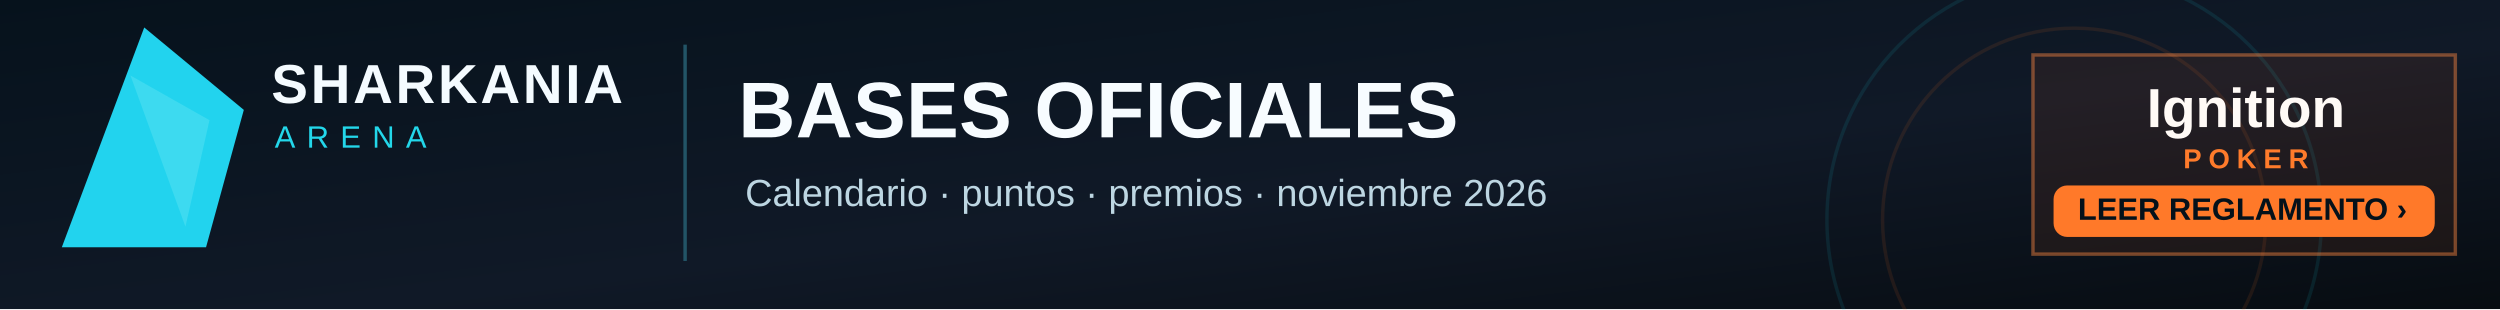
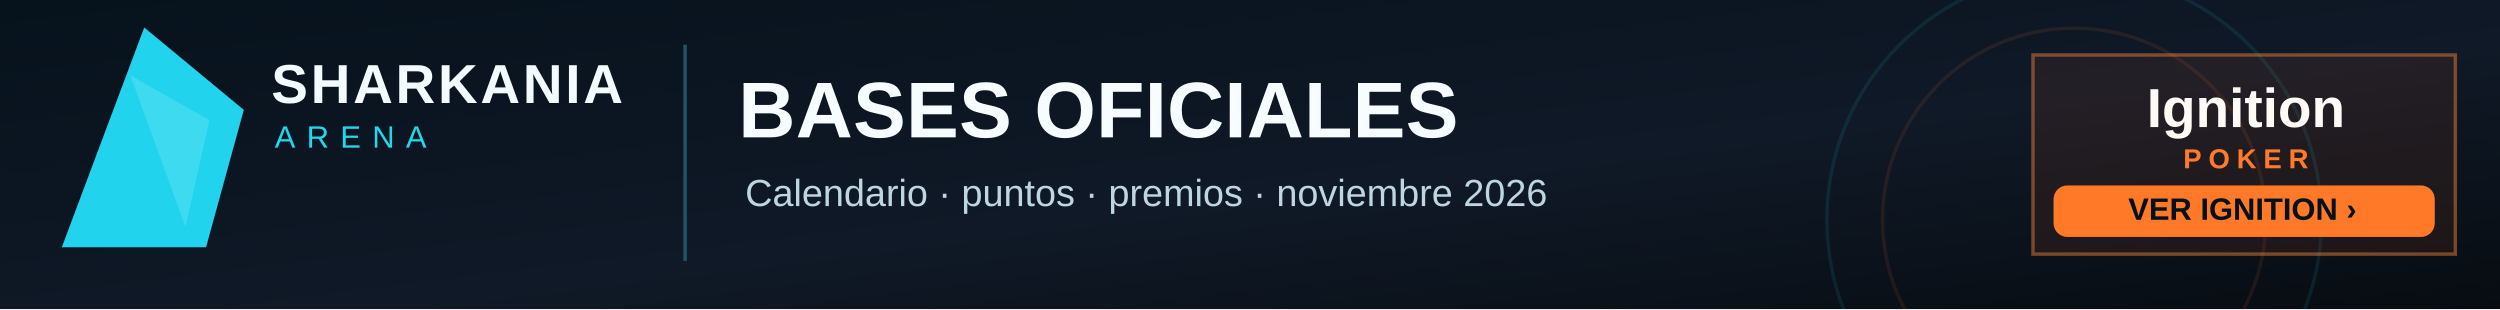
<svg xmlns="http://www.w3.org/2000/svg" width="728" height="90" viewBox="0 0 728 90" role="img" aria-label="Banner de la Liga SHARKANIA en Ignition Poker">
  <defs>
    <linearGradient id="bg" x1="0" y1="0" x2="1" y2="1">
      <stop stop-color="#06121c" />
      <stop offset=".57" stop-color="#101927" />
      <stop offset="1" stop-color="#070c11" />
    </linearGradient>
    <linearGradient id="gl" x1="0" y1="0" x2="1" y2="0">
      <stop stop-color="#1ad4ee" />
      <stop offset=".55" stop-color="#073d52" />
      <stop offset="1" stop-color="#ff751f" />
    </linearGradient>
    <filter id="sh">
      <feGaussianBlur stdDeviation="6" />
    </filter>
  </defs>
  <rect width="728" height="90" fill="url(#bg)" />
  <path d="M0 88 H728" stroke="url(#gl)" stroke-width="3" />
  <path d="M0 2 H728" stroke="url(#gl)" stroke-width="2" opacity=".7" />
  <circle cx="604" cy="64" r="72" stroke="#1ad4ee" stroke-opacity=".10" stroke-width="1" fill="none" />
  <circle cx="604" cy="64" r="55.8" stroke="#ff701e" stroke-opacity=".10" stroke-width="1" fill="none" />
  <path d="M18 72 42 8 71 32 60 72Z" fill="#22d3ee" />
  <path d="M38 22 61 35 54 66Z" fill="#82eef6" opacity=".28" />
  <text x="79" y="30" fill="#f4fbff" font-family="Arial,sans-serif" font-size="16" font-weight="900" letter-spacing=".8">SHARKANIA</text>
  <text x="80" y="43" fill="#23d7ea" font-family="Arial,sans-serif" font-size="9" letter-spacing="3.3">ARENA</text>
  <rect x="199" y="13" width="1" height="63" fill="#225466" />
  <text x="215" y="40" fill="#f7fcff" font-family="Arial,sans-serif" font-weight="900" font-size="23" letter-spacing=".1">BASES OFICIALES</text>
  <text x="217" y="60" fill="#bdd6e2" font-family="Arial,sans-serif" font-size="11">Calendario · puntos · premios · noviembre 2026</text>
  <path d="M592 16h123v58H592z" fill="#ff681a" fill-opacity=".08" stroke="#f88742" stroke-opacity=".45" />
  <text x="654" y="37" fill="#fffaf6" font-family="Arial,sans-serif" font-weight="800" font-size="16" text-anchor="middle">Ignition</text>
  <text x="654" y="49" fill="#ff7b2b" font-family="Arial,sans-serif" font-weight="800" font-size="8" text-anchor="middle" letter-spacing="2">POKER</text>
  <rect x="598" y="54" width="111" height="15" rx="4" fill="#ff7929" />
-   <text x="653" y="64" font-family="Arial,sans-serif" font-size="9" fill="#05111a" text-anchor="middle" font-weight="900">LEER REGLAMENTO ›</text>
+   <text x="653" y="64" font-family="Arial,sans-serif" font-size="9" fill="#05111a" text-anchor="middle" font-weight="900">VER IGNITION ›</text>
</svg>
